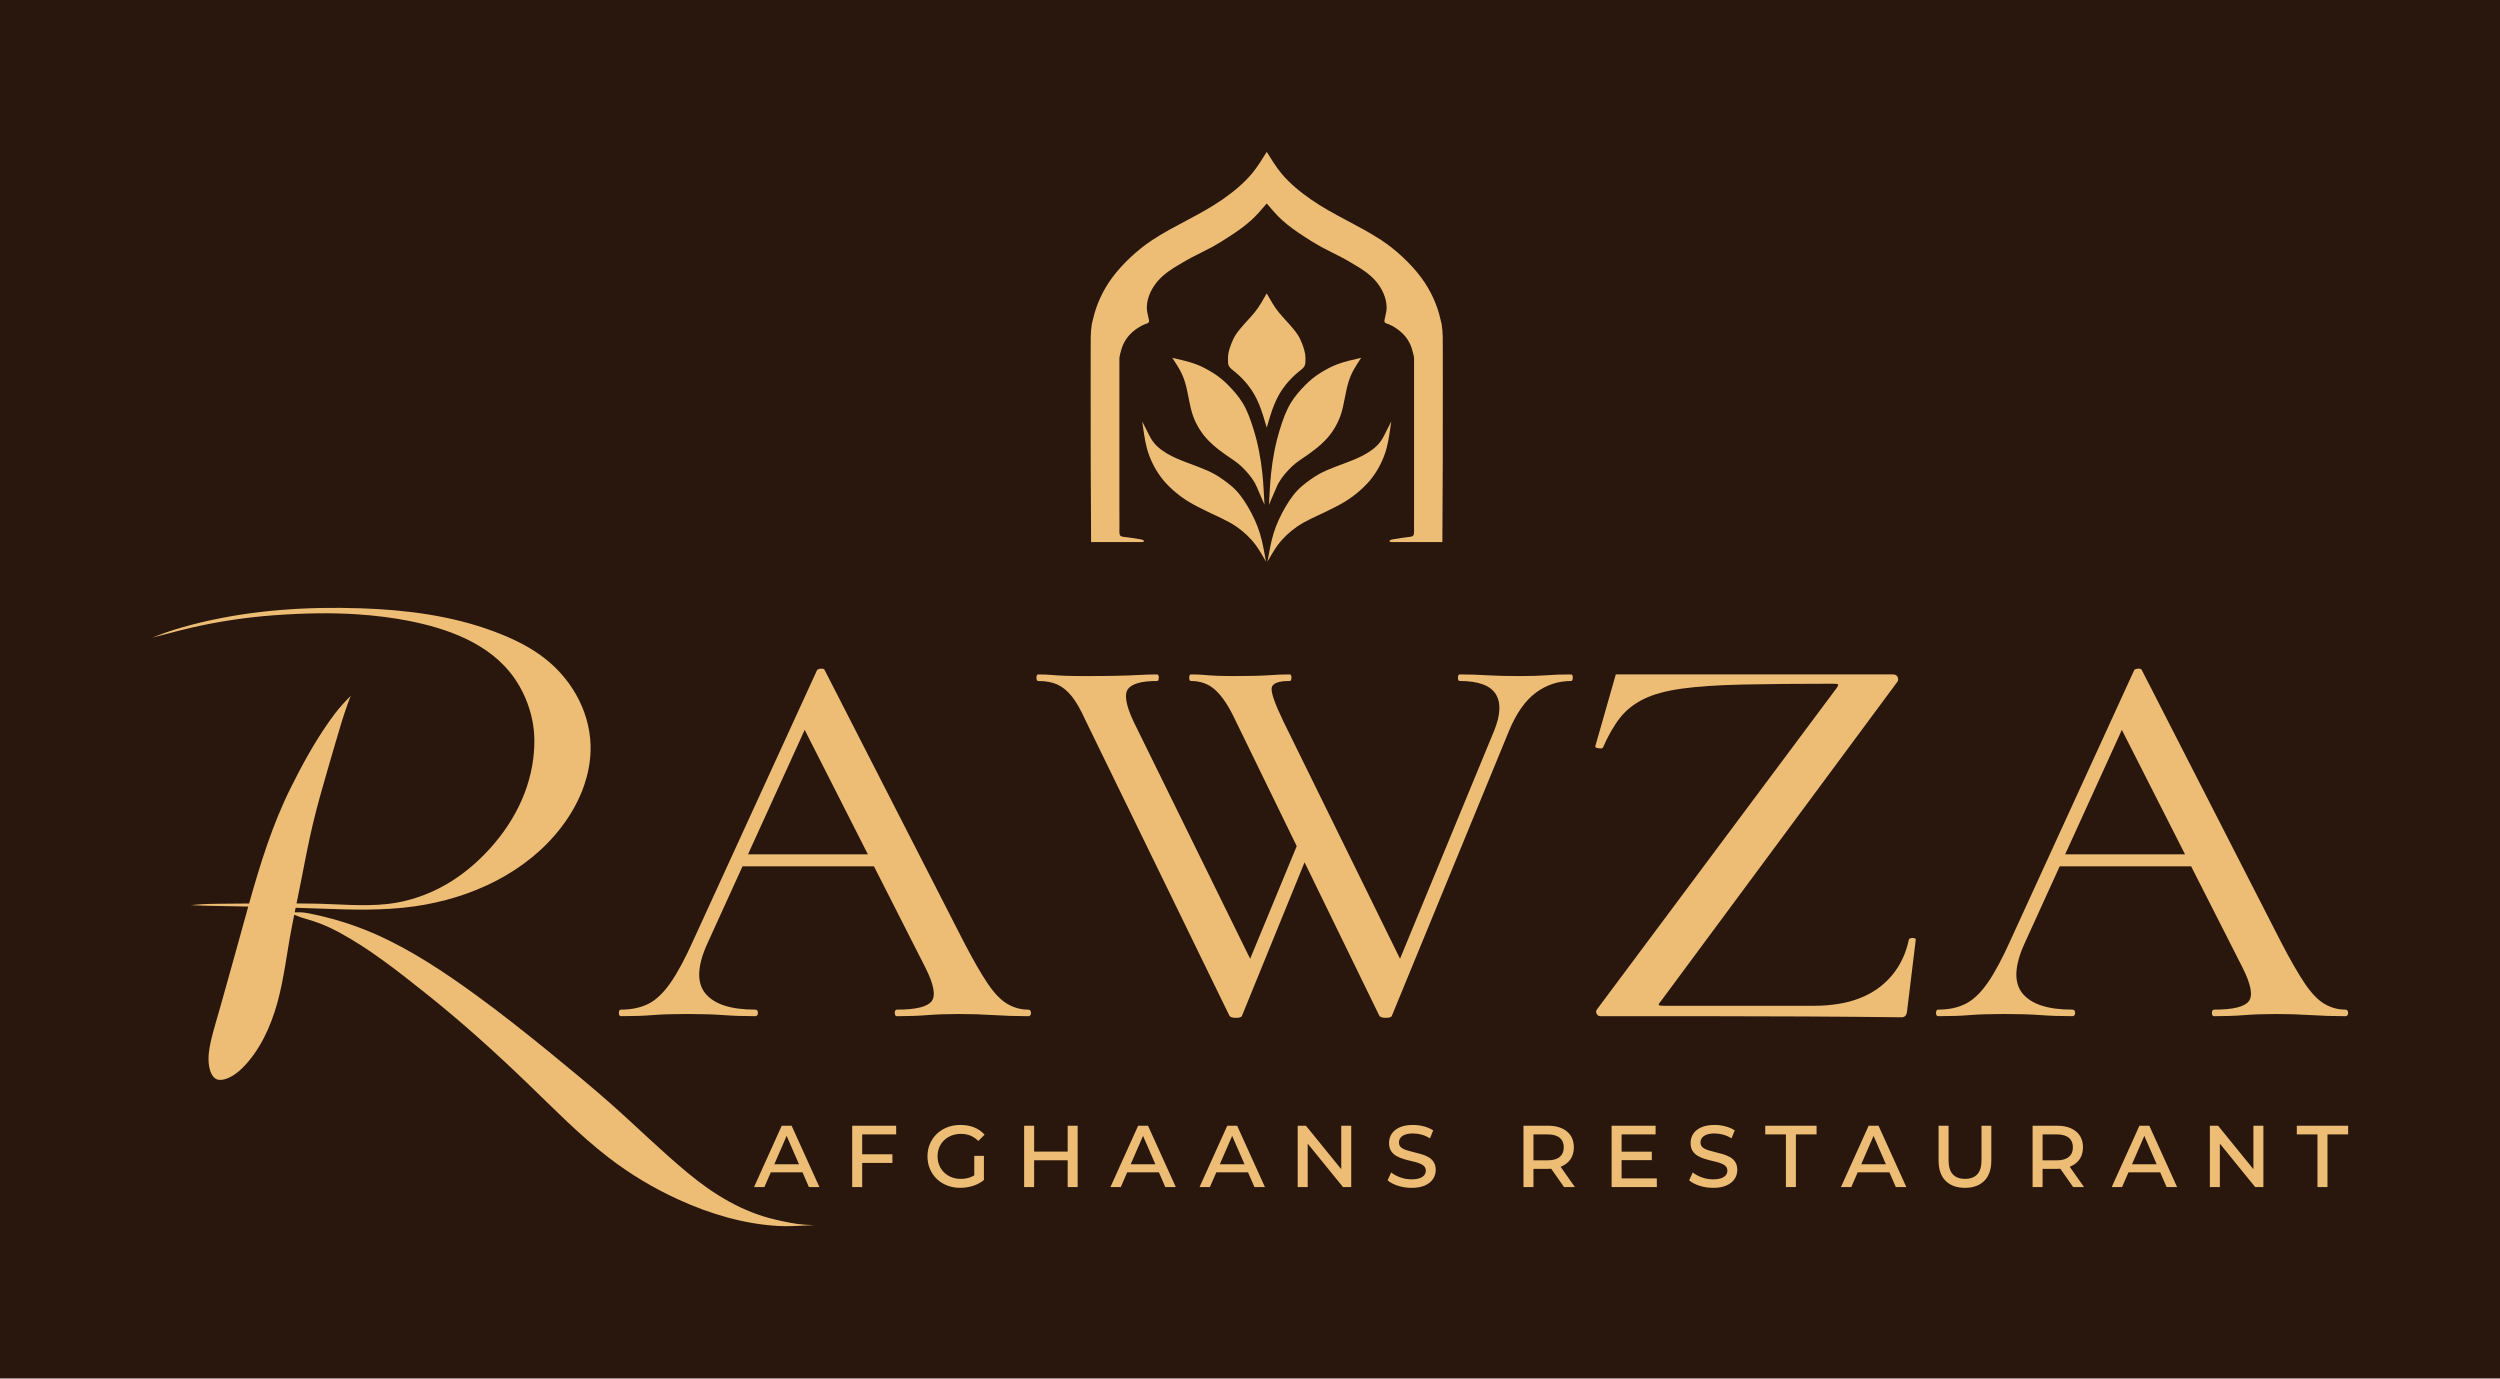
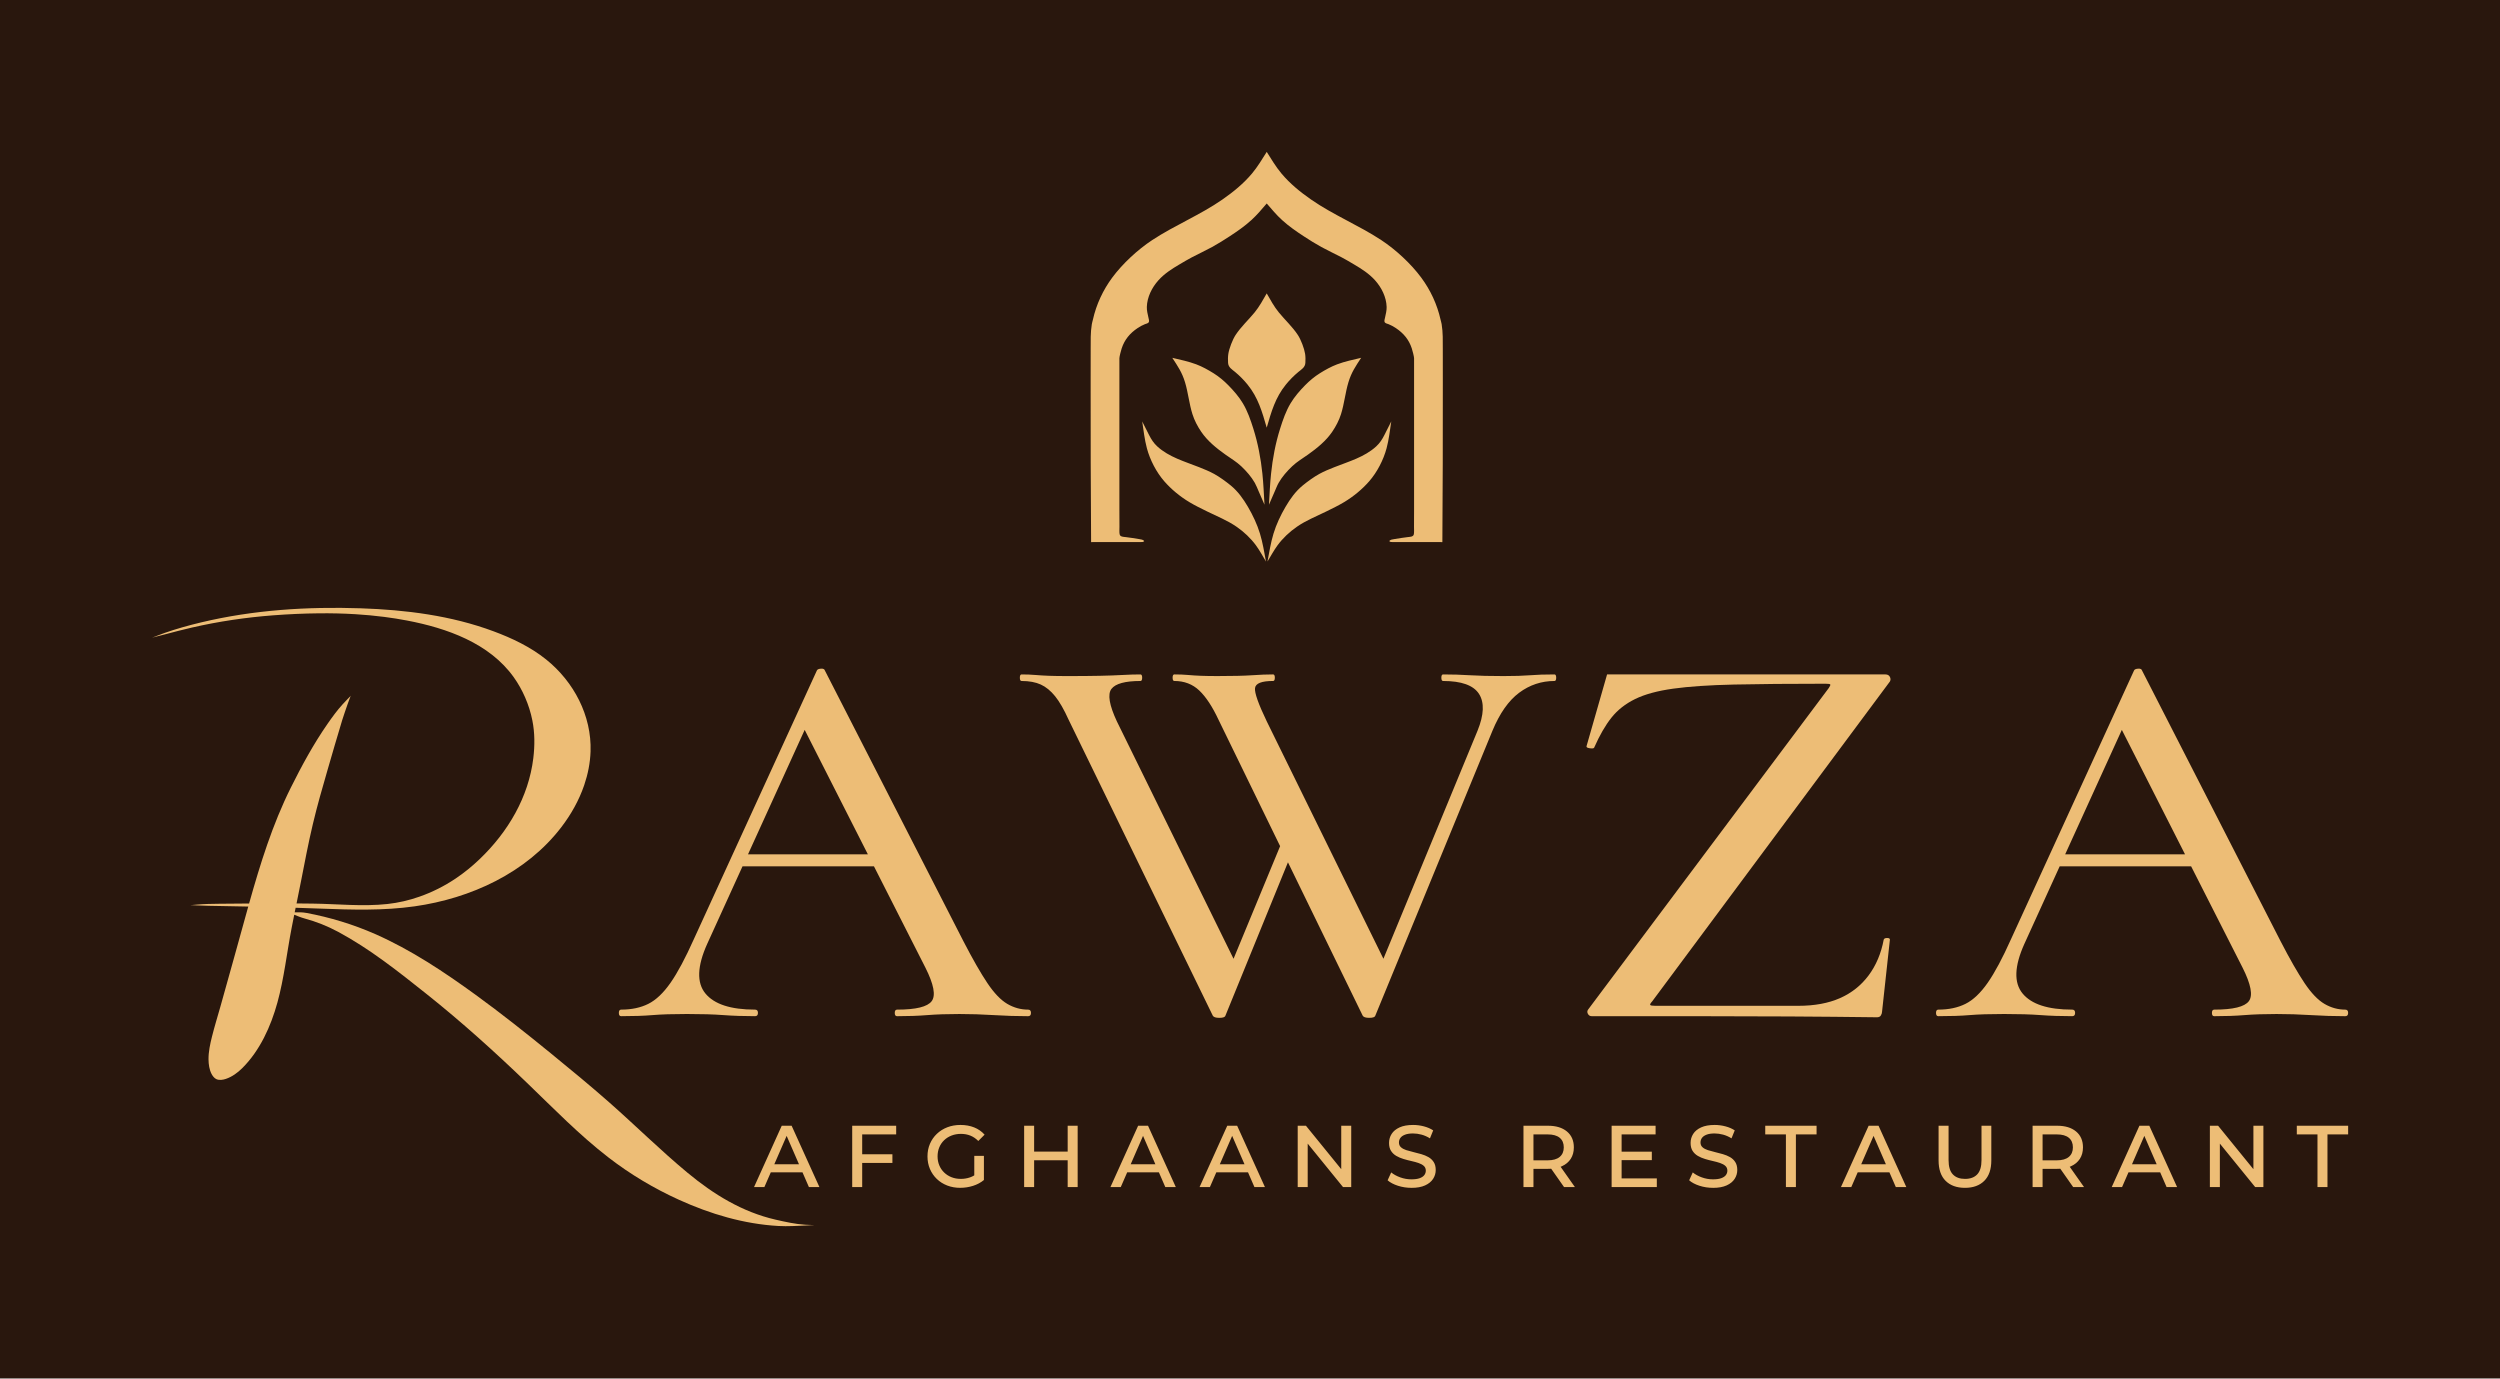
<svg xmlns="http://www.w3.org/2000/svg" version="1.1" viewBox="0 0 1975 1089" width="987.5px" height="544.5px">
  <g id="ACHTERGROND">
    <rect id="VLAK" x="0" y="0" width="1975" height="1089" fill="#29170D" />
  </g>
  <g id="TOREN_BLOEM">
    <path id="TOREN_EN_BLOEM" fill="#EDBD76" fill-rule="nonzero" d="M1000.71,160.76c-3.89,4.53 -7.68,9.06 -12.1,13.09c-5.33,4.85 -11.27,8.98 -17.29,12.9c-4.48,2.92 -9.03,5.8 -13.72,8.36c-5.24,2.86 -10.67,5.38 -15.96,8.14c-3.38,1.76 -6.65,3.75 -9.93,5.67c-5.95,3.49 -11.88,7.3 -16.53,12.48c-5.15,5.73 -8.95,13.27 -9.18,21.07c-0.09,2.94 0.66,5.59 1.26,8.43c0.2,0.96 0.82,2.71 0.3,3.61c-0.56,0.98 -2.11,1.21 -3.07,1.59c-2.06,0.81 -4.01,1.9 -5.84,3.13c-6.05,4.07 -10.21,9.02 -12.51,15.97c-0.59,1.78 -1.82,6.57 -1.82,7.79c0,23.92 0.01,47.84 0,71.76c0,15.81 -0.02,31.63 0,47.44c0.01,4.67 0.01,9.33 0.05,14c0.01,1.53 -0.25,5 0.26,6.31c0.64,1.65 3.21,1.63 4.64,1.8c3.62,0.45 7.24,0.99 10.84,1.61c1.09,0.19 3.19,0.38 3.75,1.55l-0.01,0.08c-0.58,0.79 -1.92,0.68 -2.78,0.69c-2.48,0.04 -4.96,0 -7.44,-0.01c-10.55,-0.04 -21.11,-0.03 -31.66,0.04c-0.35,-41.8 -0.36,-83.61 -0.36,-125.42c0,-8.96 0,-17.92 0.02,-26.88c0.01,-6.62 -0.18,-13.33 0.91,-19.88c0.2,-1.22 0.6,-2.37 0.86,-3.57c2.68,-12.01 7.96,-23.33 15.29,-33.24c8.09,-10.93 20.12,-22.08 31.48,-29.55c17.89,-11.78 37.88,-19.84 55.49,-32.07c8.55,-5.94 16.79,-12.63 23.48,-20.65c4.42,-5.3 7.91,-11.18 11.58,-17.01c3.67,5.82 7.16,11.71 11.58,17.01c6.69,8.02 14.93,14.72 23.48,20.65c17.6,12.22 37.6,20.29 55.49,32.07c11.36,7.48 23.39,18.62 31.48,29.55c7.34,9.91 12.61,21.23 15.29,33.24c0.27,1.2 0.66,2.35 0.86,3.57c1.09,6.55 0.9,13.26 0.91,19.88c0.02,8.96 0.02,17.92 0.02,26.88c-0.01,41.81 -0.01,83.61 -0.36,125.42c-10.55,-0.06 -21.11,-0.08 -31.66,-0.04c-2.48,0.01 -4.96,0.05 -7.44,0.01c-0.86,-0.01 -2.2,0.1 -2.78,-0.69l-0.01,-0.08c0.56,-1.17 2.66,-1.36 3.75,-1.55c3.6,-0.62 7.22,-1.16 10.84,-1.61c1.43,-0.18 4,-0.15 4.64,-1.8c0.51,-1.31 0.24,-4.78 0.26,-6.31c0.04,-4.67 0.05,-9.33 0.05,-14c0.02,-15.81 0.01,-31.63 0,-47.44c-0.01,-23.92 0,-47.84 0,-71.76c0,-1.21 -1.23,-6.01 -1.82,-7.79c-2.3,-6.95 -6.46,-11.9 -12.51,-15.97c-1.83,-1.23 -3.78,-2.32 -5.84,-3.13c-0.96,-0.38 -2.52,-0.6 -3.07,-1.59c-0.51,-0.91 0.1,-2.66 0.3,-3.61c0.59,-2.84 1.34,-5.49 1.26,-8.43c-0.23,-7.8 -4.03,-15.34 -9.18,-21.07c-4.65,-5.18 -10.58,-8.99 -16.53,-12.48c-3.28,-1.93 -6.55,-3.91 -9.93,-5.67c-5.29,-2.76 -10.72,-5.29 -15.96,-8.14c-4.69,-2.55 -9.24,-5.44 -13.72,-8.36c-6.02,-3.93 -11.97,-8.05 -17.29,-12.9c-4.42,-4.02 -8.21,-8.56 -12.1,-13.09zM1000.71,337.85c-3.64,-12.53 -6.76,-23.72 -15.16,-34.06c-2.94,-3.62 -6.24,-6.96 -9.83,-9.94c-2.5,-2.07 -5.3,-3.59 -5.54,-7.15c-0.16,-2.32 -0.15,-4.89 0.21,-7.19c0.66,-4.25 3.33,-11.2 5.68,-14.8c4.31,-6.58 10.13,-11.86 15.08,-17.91c3.81,-4.67 6.56,-9.79 9.56,-15.01c3,5.22 5.75,10.35 9.56,15.01c4.95,6.06 10.77,11.33 15.08,17.91c2.36,3.6 5.02,10.55 5.68,14.8c0.36,2.3 0.36,4.87 0.21,7.19c-0.24,3.56 -3.04,5.08 -5.54,7.15c-3.59,2.98 -6.89,6.31 -9.83,9.94c-8.4,10.34 -11.52,21.52 -15.16,34.06zM926.11,282.68c6.35,1.52 12.81,2.83 18.93,5.14c4.78,1.8 9.38,4.37 13.71,7.07c4.21,2.63 8.17,5.93 11.64,9.48c4.25,4.35 8.28,8.93 11.42,14.16c3.8,6.32 6.15,13.22 8.35,20.19c3.62,11.49 5.88,23.46 7.13,35.46c0.85,8.15 1.18,16.37 1.66,24.54c-1.6,-3.72 -3.05,-7.05 -4.61,-10.59c-0.99,-2.25 -1.83,-4.54 -3.05,-6.68c-2.77,-4.85 -6.66,-9.27 -10.7,-13.1c-3.75,-3.56 -8.33,-6.25 -12.54,-9.24c-7.04,-5 -14.17,-10.76 -19.06,-17.97c-2.94,-4.34 -5.39,-8.97 -6.97,-13.98c-2.6,-8.26 -3.36,-16.96 -5.87,-25.23c-2.36,-7.77 -5.56,-12.37 -10.03,-19.24zM902.32,332.9c1.8,3.56 3.6,7.12 5.4,10.68c1.74,3.44 3.66,6.47 6.53,9.09c9.27,8.47 21.65,11.89 33.04,16.4c4.05,1.6 8.14,3.27 11.96,5.37c4.26,2.35 9.21,5.95 12.99,9.04c5.75,4.71 9.9,10.55 13.61,16.89c3.9,6.66 7.26,13.76 9.52,21.16c2.2,7.21 3.37,14.69 4.77,22.09c-2.51,-4.12 -4.97,-8.73 -7.89,-12.72c-4.16,-5.7 -9.59,-10.79 -15.4,-14.79c-7.2,-4.97 -15.22,-8.14 -23.02,-11.98c-4.81,-2.37 -9.72,-4.72 -14.31,-7.49c-7.31,-4.42 -14.18,-10.02 -19.79,-16.48c-6.25,-7.19 -11.23,-16.84 -13.69,-26.03c-1.85,-6.94 -2.63,-14.16 -3.71,-21.23zM1056.38,287.81c6.12,-2.31 12.58,-3.62 18.93,-5.14c-4.47,6.87 -7.67,11.47 -10.03,19.24c-2.51,8.28 -3.27,16.97 -5.87,25.23c-1.58,5.01 -4.03,9.64 -6.97,13.98c-4.89,7.21 -12.02,12.97 -19.06,17.97c-4.21,2.99 -8.79,5.68 -12.54,9.24c-4.04,3.83 -7.92,8.25 -10.7,13.1c-1.22,2.14 -2.06,4.44 -3.05,6.68c-1.55,3.54 -3.01,6.87 -4.61,10.59c0.48,-8.17 0.81,-16.39 1.66,-24.54c1.25,-11.99 3.51,-23.97 7.13,-35.46c2.2,-6.97 4.54,-13.87 8.35,-20.19c3.15,-5.23 7.17,-9.82 11.42,-14.16c3.47,-3.54 7.42,-6.85 11.64,-9.48c4.32,-2.7 8.93,-5.27 13.71,-7.07zM1093.71,343.58c1.8,-3.56 3.6,-7.12 5.4,-10.68c-1.09,7.07 -1.86,14.29 -3.71,21.23c-2.46,9.19 -7.44,18.84 -13.69,26.03c-5.61,6.45 -12.47,12.06 -19.79,16.48c-4.6,2.78 -9.5,5.12 -14.31,7.49c-7.8,3.84 -15.82,7.01 -23.02,11.98c-5.81,4 -11.24,9.09 -15.4,14.79c-2.91,3.99 -5.38,8.6 -7.89,12.72c1.4,-7.39 2.58,-14.87 4.77,-22.09c2.25,-7.4 5.62,-14.5 9.52,-21.16c3.71,-6.34 7.86,-12.18 13.61,-16.89c3.78,-3.1 8.73,-6.7 12.99,-9.04c3.82,-2.11 7.91,-3.77 11.96,-5.37c11.39,-4.51 23.76,-7.93 33.04,-16.4c2.87,-2.62 4.79,-5.66 6.53,-9.09z" />
  </g>
  <g id="WOORDMERK">
    <path id="LETTER_R" fill="#EDBD76" fill-rule="nonzero" d="M120.98,503.56l-0.98,0.3c0,0 6.65,-2.66 10.02,-3.84c9.48,-3.31 19.21,-6.03 28.98,-8.36c41.21,-9.83 83.87,-12.53 126.12,-11.1c35.5,1.2 71.3,5.71 104.75,18.15c14.74,5.48 29.28,12.39 41.6,22.29c21.84,17.54 36.03,44.39 35.07,72.71c-0.31,9.04 -2.1,17.99 -5.01,26.54c-4.1,12.01 -10.4,23.2 -18.1,33.25c-27.7,36.16 -71.62,56.24 -115.91,62.51c-24.76,3.5 -49.49,2.74 -74.38,1.79c-6.53,-0.25 -13.06,-0.47 -19.59,-0.67c-0.25,1.21 -0.49,2.43 -0.74,3.64c3.17,-0.14 6.14,-0.13 9.26,0.45c18.54,3.44 36.98,9.05 54.23,16.64c28.34,12.47 54.44,29.89 79.42,48.03c20.32,14.75 39.98,30.37 59.43,46.24c15.56,12.69 31.06,25.47 46.13,38.74c20.77,18.29 40.48,37.85 61.78,55.53c20.58,17.08 43.25,31.06 69.55,37.1c7.65,1.76 15.69,3.56 23.53,4.03c1.87,0.11 3.73,0.19 5.6,0.24c0.16,0 2.04,0.02 2.04,0.02c0,0 -1.42,0.08 -1.53,0.08c-1.7,0.11 -3.4,0.2 -5.1,0.26c-7.42,0.28 -14.73,0.82 -22.16,0.4c-27.31,-1.54 -53.82,-9.44 -78.62,-20.71c-19.78,-8.99 -38.44,-20.11 -55.64,-33.39c-23.05,-17.79 -43.36,-38.71 -64.3,-58.87c-25.45,-24.5 -51.65,-48.17 -79.3,-70.18c-22.24,-17.7 -44.94,-35.79 -70.07,-49.27c-8.49,-4.55 -17.2,-8.01 -26.49,-10.53c-2.81,-0.76 -5.43,-1.88 -8.13,-2.92c-0.7,3.49 -1.39,6.99 -2.07,10.49c-3.78,19.61 -5.93,39.65 -11.23,58.93c-5.14,18.7 -13.84,37.98 -27.81,51.8c-3.64,3.6 -7.91,6.74 -12.79,8.41c-2.36,0.81 -5.37,1.32 -7.72,0.18c-1.61,-0.79 -2.89,-2.51 -3.7,-4.07c-1.76,-3.4 -2.35,-7.59 -2.39,-11.38c-0.07,-6.15 1.27,-12.26 2.76,-18.19c1.99,-7.97 4.42,-15.82 6.66,-23.73c7.28,-25.62 14.27,-51.33 21.43,-76.98c0.18,-0.65 0.36,-1.3 0.54,-1.94c-7.31,-0.15 -14.62,-0.29 -21.92,-0.42c-6.12,-0.11 -12.22,-0.17 -18.34,-0.47c-1.36,-0.07 -2.71,-0.13 -4.07,-0.19c-0.1,0 -1.53,-0.03 -1.53,-0.03c0,0 1.42,-0.1 1.52,-0.11c1.35,-0.12 2.71,-0.24 4.06,-0.35c5.77,-0.49 11.54,-0.59 17.33,-0.64c7.87,-0.08 15.74,-0.15 23.62,-0.2c8.81,-31.33 18.39,-62.31 32.96,-91.55c8.62,-17.29 18.01,-34.58 29.05,-50.45c3.65,-5.25 7.55,-10.62 11.86,-15.35c1.42,-1.56 2.87,-3.09 4.34,-4.6c0.6,-0.62 1.31,-1.2 1.85,-1.87c0.11,-0.13 0.28,-0.43 0.28,-0.43c0,0 -1.95,4.98 -2.72,7.32c-1.35,4.06 -2.84,8.05 -4.09,12.14c-4,13.14 -7.79,26.34 -11.63,39.52c-4.11,14.14 -8.16,28.3 -11.56,42.63c-3.57,15.03 -6.42,30.22 -9.4,45.38c-1.13,5.74 -2.3,11.47 -3.46,17.21c4.29,0.03 8.59,0.07 12.88,0.13c19.56,0.26 39.45,2.44 58.95,0.31c8.65,-0.94 17.17,-2.94 25.38,-5.83c10,-3.51 19.54,-8.32 28.34,-14.2c6.89,-4.61 13.33,-9.88 19.31,-15.62c22.19,-21.29 38.45,-48.75 42.19,-79.58c1.2,-9.93 1.21,-19.96 -0.76,-29.8c-1.24,-6.22 -3.17,-12.3 -5.69,-18.11c-2.44,-5.63 -5.45,-11.02 -9.02,-16.02c-19.3,-27.01 -52.98,-38.8 -84.33,-44.79c-5.96,-1.14 -11.95,-2.09 -17.97,-2.86c-7.54,-0.97 -15.12,-1.66 -22.7,-2.13c-9.63,-0.59 -19.28,-0.8 -28.92,-0.7c-12.02,0.12 -24.05,0.67 -36.03,1.58c-21.65,1.64 -43.1,4.81 -64.26,9.67c-7.12,1.63 -14.17,3.48 -21.22,5.35c-2.3,0.61 -4.62,1.16 -6.92,1.77c-0.82,0.22 -1.64,0.44 -2.47,0.66z" />
    <path id="LETTER_A" fill="#EDBD76" fill-rule="nonzero" d="M812.19,797.61c1.52,0 2.28,0.86 2.28,2.59c0,1.73 -0.76,2.59 -2.28,2.59c-8.82,0 -17.86,-0.29 -27.13,-0.86c-9.27,-0.58 -18.32,-0.86 -27.13,-0.86c-9.73,0 -18.16,0.29 -25.31,0.86c-7.14,0.58 -15.12,0.86 -23.94,0.86c-1.22,0 -1.82,-0.86 -1.82,-2.59c0,-1.73 0.61,-2.59 1.82,-2.59c14.9,0 24.02,-2.23 27.36,-6.7c3.34,-4.46 1.67,-13.32 -5.02,-26.57l-40.58,-79.92h-103.86l-27.93,61.34c-7.9,17.57 -8.36,30.6 -1.37,39.1c6.99,8.5 20.06,12.74 39.22,12.74c1.52,0 2.28,0.86 2.28,2.59c0,1.73 -0.76,2.59 -2.28,2.59c-9.12,0 -17.48,-0.29 -25.08,-0.86c-7.6,-0.58 -17.18,-0.86 -28.73,-0.86c-11.25,0 -20.29,0.29 -27.13,0.86c-6.84,0.58 -15.12,0.86 -24.85,0.86c-1.22,0 -1.82,-0.86 -1.82,-2.59c0,-1.73 0.61,-2.59 1.82,-2.59c8.21,0 15.35,-1.51 21.43,-4.54c6.08,-3.02 11.93,-8.57 17.56,-16.63c5.62,-8.06 11.78,-19.58 18.47,-34.56l97.13,-212.11c0.3,-0.86 1.37,-1.37 3.19,-1.51c1.82,-0.14 2.89,0.36 3.19,1.51l109.44,213.84c7.3,14.11 13.6,25.13 18.92,33.05c5.32,7.92 10.56,13.39 15.73,16.42c5.17,3.02 10.64,4.54 16.42,4.54zM685.62,674.93l-49.92,-98.33l-44.78,98.33z" />
-     <path id="LETTER_W" fill="#EDBD76" fill-rule="nonzero" d="M1030.6,681.23l-49.4,121.14c-0.3,1.15 -1.89,1.73 -4.76,1.73c-2.87,0 -4.61,-0.58 -5.22,-1.73l-113.86,-233.71c-3.63,-8.06 -7.18,-14.26 -10.66,-18.58c-3.48,-4.32 -7.26,-7.42 -11.34,-9.29c-4.08,-1.87 -9.15,-2.81 -15.2,-2.81c-0.91,0 -1.36,-0.86 -1.36,-2.59c0,-1.73 0.45,-2.59 1.36,-2.59c3.93,0 7.56,0.14 10.89,0.43c3.33,0.29 6.96,0.5 10.89,0.65c3.93,0.14 8.77,0.22 14.52,0.22c9.98,0 18.45,-0.07 25.4,-0.22c6.96,-0.14 13,-0.36 18.15,-0.65c5.14,-0.29 9.83,-0.43 14.06,-0.43c0.91,0 1.36,0.86 1.36,2.59c0,1.73 -0.45,2.59 -1.36,2.59c-12.1,0 -19.73,2.09 -22.91,6.26c-3.18,4.18 -1.74,12.74 4.31,25.7l92.15,187.5l36.79,-88.97l-48.64,-99.83c-4.84,-10.37 -9.9,-18.07 -15.2,-23.11c-5.29,-5.04 -11.87,-7.56 -19.73,-7.56c-0.91,0 -1.36,-0.86 -1.36,-2.59c0,-1.73 0.45,-2.59 1.36,-2.59c3.93,0 7.49,0.14 10.66,0.43c3.18,0.29 6.58,0.5 10.21,0.65c3.63,0.14 8.01,0.22 13.16,0.22c12.1,0 21.25,-0.22 27.45,-0.65c6.2,-0.43 11.72,-0.65 16.56,-0.65c0.91,0 1.36,0.86 1.36,2.59c0,1.73 -0.45,2.59 -1.36,2.59c-9.07,0 -13.84,1.87 -14.29,5.62c-0.45,3.74 2.65,12.53 9.3,26.35l92.13,187.48l74.35,-180.13c5.14,-12.67 5.52,-22.39 1.13,-29.16c-4.39,-6.77 -13.84,-10.15 -28.35,-10.15c-0.91,0 -1.36,-0.86 -1.36,-2.59c0,-1.73 0.45,-2.59 1.36,-2.59c7.26,0 14.37,0.22 21.32,0.65c6.96,0.43 15.73,0.65 26.31,0.65c8.77,0 15.8,-0.22 21.09,-0.65c5.29,-0.43 11.72,-0.65 19.28,-0.65c0.91,0 1.36,0.86 1.36,2.59c0,1.73 -0.45,2.59 -1.36,2.59c-10.28,0 -19.58,3.1 -27.9,9.29c-8.32,6.19 -15.35,16.2 -21.09,30.02l-92.54,225.07c-0.3,1.15 -1.89,1.73 -4.76,1.73c-2.87,0 -4.61,-0.58 -5.22,-1.73z" />
-     <path id="LETTER_Z" fill="#EDBD76" fill-rule="nonzero" d="M1261.79,797.18l189.12,-253.58c0.99,-1.44 1.41,-2.38 1.24,-2.81c-0.17,-0.43 -1.41,-0.65 -3.72,-0.65c-28.46,0 -52.45,0.22 -71.97,0.65c-19.52,0.43 -35.49,1.51 -47.9,3.24c-12.41,1.73 -22.42,4.46 -30.03,8.21c-7.61,3.74 -13.82,8.64 -18.61,14.69c-4.8,6.05 -9.35,13.97 -13.65,23.76c-0.33,0.58 -1.49,0.72 -3.47,0.43c-1.99,-0.29 -2.81,-0.86 -2.48,-1.73l16.16,-56.59c19.85,0 82.13,0 110.92,0c28.79,0 64.86,0 108.21,0c1.65,0 2.81,0.65 3.47,1.94c0.66,1.3 0.66,2.52 0,3.67l-187.13,252.72c-1.32,1.44 -1.82,2.38 -1.49,2.81c0.33,0.43 1.65,0.65 3.97,0.65c25.81,0 48.89,0 69.24,0c20.35,0 36.65,0 48.89,0c14.23,0 26.47,-2.02 36.73,-6.05c10.26,-4.03 18.7,-10.01 25.31,-17.93c6.62,-7.92 11.09,-17.35 13.4,-28.3c0.33,-0.86 1.32,-1.3 2.98,-1.3c1.65,0 2.48,0.43 2.48,1.3l-6.95,57.02c0,0.86 -0.33,1.8 -0.99,2.81c-0.66,1.01 -1.82,1.51 -3.47,1.51c-24.49,-0.29 -50.38,-0.5 -77.68,-0.65c-27.3,-0.14 -54.6,-0.22 -81.9,-0.22c-27.3,0 -53.36,0 -78.18,0c-1.32,0 -2.32,-0.65 -2.98,-1.94c-0.66,-1.3 -0.5,-2.52 0.5,-3.67z" />
+     <path id="LETTER_W" fill="#EDBD76" fill-rule="nonzero" d="M1017.48,681.23l-49.4,121.14c-0.3,1.15 -1.89,1.73 -4.76,1.73c-2.87,0 -4.61,-0.58 -5.22,-1.73l-113.86,-233.71c-3.63,-8.06 -7.18,-14.26 -10.66,-18.58c-3.48,-4.32 -7.26,-7.42 -11.34,-9.29c-4.08,-1.87 -9.15,-2.81 -15.2,-2.81c-0.91,0 -1.36,-0.86 -1.36,-2.59c0,-1.73 0.45,-2.59 1.36,-2.59c3.93,0 7.56,0.14 10.89,0.43c3.33,0.29 6.96,0.5 10.89,0.65c3.93,0.14 8.77,0.22 14.52,0.22c9.98,0 18.45,-0.07 25.4,-0.22c6.96,-0.14 13,-0.36 18.15,-0.65c5.14,-0.29 9.83,-0.43 14.06,-0.43c0.91,0 1.36,0.86 1.36,2.59c0,1.73 -0.45,2.59 -1.36,2.59c-12.1,0 -19.73,2.09 -22.91,6.26c-3.18,4.18 -1.74,12.74 4.31,25.7l92.15,187.5l36.79,-88.97l-48.64,-99.83c-4.84,-10.37 -9.9,-18.07 -15.2,-23.11c-5.29,-5.04 -11.87,-7.56 -19.73,-7.56c-0.91,0 -1.36,-0.86 -1.36,-2.59c0,-1.73 0.45,-2.59 1.36,-2.59c3.93,0 7.49,0.14 10.66,0.43c3.18,0.29 6.58,0.5 10.21,0.65c3.63,0.14 8.01,0.22 13.16,0.22c12.1,0 21.25,-0.22 27.45,-0.65c6.2,-0.43 11.72,-0.65 16.56,-0.65c0.91,0 1.36,0.86 1.36,2.59c0,1.73 -0.45,2.59 -1.36,2.59c-9.07,0 -13.84,1.87 -14.29,5.62c-0.45,3.74 2.65,12.53 9.3,26.35l92.13,187.48l74.35,-180.13c5.14,-12.67 5.52,-22.39 1.13,-29.16c-4.39,-6.77 -13.84,-10.15 -28.35,-10.15c-0.91,0 -1.36,-0.86 -1.36,-2.59c0,-1.73 0.45,-2.59 1.36,-2.59c7.26,0 14.37,0.22 21.32,0.65c6.96,0.43 15.73,0.65 26.31,0.65c8.77,0 15.8,-0.22 21.09,-0.65c5.29,-0.43 11.72,-0.65 19.28,-0.65c0.91,0 1.36,0.86 1.36,2.59c0,1.73 -0.45,2.59 -1.36,2.59c-10.28,0 -19.58,3.1 -27.9,9.29c-8.32,6.19 -15.35,16.2 -21.09,30.02l-92.54,225.07c-0.3,1.15 -1.89,1.73 -4.76,1.73c-2.87,0 -4.61,-0.58 -5.22,-1.73z" />
+     <path id="LETTER_Z" fill="#EDBD76" fill-rule="nonzero" d="M1254.88,797.18l189.81,-253.58c1,-1.44 1.41,-2.38 1.25,-2.81c-0.17,-0.43 -1.41,-0.65 -3.74,-0.65c-28.56,0 -52.64,0.22 -72.24,0.65c-19.6,0.43 -35.62,1.51 -48.08,3.24c-12.45,1.73 -22.5,4.46 -30.14,8.21c-7.64,3.74 -13.87,8.64 -18.68,14.69c-4.82,6.05 -9.38,13.97 -13.7,23.76c-0.33,0.58 -1.49,0.72 -3.49,0.43c-1.99,-0.29 -2.82,-0.86 -2.49,-1.73l16.21,-56.59c19.93,0 82.43,0 111.32,0c28.9,0 65.1,0 108.61,0c1.66,0 2.82,0.65 3.49,1.94c0.66,1.3 0.66,2.52 0,3.67l-187.82,252.72c-1.33,1.44 -1.83,2.38 -1.49,2.81c0.33,0.43 1.66,0.65 3.99,0.65c25.91,0 51.18,0 69.36,0c18.18,0 32.74,0 43.68,0c12.71,0 23.65,-2.02 32.82,-6.05c9.16,-4.03 16.7,-10.01 22.62,-17.93c5.91,-7.92 9.9,-17.35 11.97,-28.3c0.3,-0.86 1.18,-1.3 2.66,-1.3c1.48,0 2.22,0.43 2.22,1.3l-6.21,57.02c0,0.86 -0.3,1.8 -0.89,2.81c-0.59,1.01 -1.63,1.51 -3.1,1.51c-21.88,-0.29 -45.01,-0.5 -69.4,-0.65c-24.39,-0.14 -50.18,-0.22 -77.58,-0.22c-27.4,0 -53.56,0 -78.47,0c-1.33,0 -2.32,-0.65 -2.99,-1.94c-0.66,-1.3 -0.5,-2.52 0.5,-3.67z" />
    <path id="LETTER_A_2" fill="#EDBD76" fill-rule="nonzero" d="M1852.75,797.61c1.52,0 2.28,0.86 2.28,2.59c0,1.73 -0.76,2.59 -2.28,2.59c-8.82,0 -17.86,-0.29 -27.13,-0.86c-9.27,-0.58 -18.32,-0.86 -27.13,-0.86c-9.73,0 -18.16,0.29 -25.31,0.86c-7.14,0.58 -15.12,0.86 -23.94,0.86c-1.22,0 -1.82,-0.86 -1.82,-2.59c0,-1.73 0.61,-2.59 1.82,-2.59c14.9,0 24.02,-2.23 27.36,-6.7c3.34,-4.46 1.67,-13.32 -5.02,-26.57l-40.58,-79.92h-103.86l-27.93,61.34c-7.9,17.57 -8.36,30.6 -1.37,39.1c6.99,8.5 20.06,12.74 39.22,12.74c1.52,0 2.28,0.86 2.28,2.59c0,1.73 -0.76,2.59 -2.28,2.59c-9.12,0 -17.48,-0.29 -25.08,-0.86c-7.6,-0.58 -17.18,-0.86 -28.73,-0.86c-11.25,0 -20.29,0.29 -27.13,0.86c-6.84,0.58 -15.12,0.86 -24.85,0.86c-1.22,0 -1.82,-0.86 -1.82,-2.59c0,-1.73 0.61,-2.59 1.82,-2.59c8.21,0 15.35,-1.51 21.43,-4.54c6.08,-3.02 11.93,-8.57 17.56,-16.63c5.62,-8.06 11.78,-19.58 18.47,-34.56l97.13,-212.11c0.3,-0.86 1.37,-1.37 3.19,-1.51c1.82,-0.14 2.89,0.36 3.19,1.51l109.44,213.84c7.3,14.11 13.6,25.13 18.92,33.05c5.32,7.92 10.56,13.39 15.73,16.42c5.17,3.02 10.64,4.54 16.42,4.54zM1726.18,674.93l-49.92,-98.33l-44.78,98.33z" />
  </g>
  <g id="ONDERTITEL">
    <path id="AFGHAANS_RESTAURANT" fill="#EDBD76" fill-rule="nonzero" d="M603.87,937.77h-8.17l21.87,-48.44h7.82l21.94,48.44h-8.3l-5.06,-11.63h-25.04zM631.2,919.77l-9.75,-22.43l-9.75,22.43zM681.13,937.77h-7.89v-48.44h34.74v6.85h-26.85v15.71h23.87v6.85h-23.87zM758.66,938.39c-3.74,0 -7.19,-0.61 -10.35,-1.83c-3.16,-1.22 -5.91,-2.95 -8.23,-5.19c-2.33,-2.24 -4.14,-4.87 -5.43,-7.89c-1.29,-3.02 -1.94,-6.33 -1.94,-9.93c0,-3.6 0.65,-6.91 1.94,-9.93c1.29,-3.02 3.11,-5.65 5.47,-7.89c2.35,-2.24 5.11,-3.97 8.27,-5.19c3.16,-1.22 6.63,-1.83 10.41,-1.83c3.97,0 7.57,0.65 10.8,1.94c3.23,1.29 5.97,3.21 8.23,5.74l-4.98,4.98c-1.94,-1.94 -4.04,-3.36 -6.3,-4.26c-2.26,-0.9 -4.73,-1.35 -7.4,-1.35c-2.68,0 -5.14,0.44 -7.4,1.31c-2.26,0.88 -4.22,2.11 -5.88,3.7c-1.66,1.59 -2.94,3.47 -3.84,5.64c-0.9,2.17 -1.35,4.54 -1.35,7.13c0,2.54 0.45,4.89 1.35,7.06c0.9,2.17 2.18,4.06 3.84,5.67c1.66,1.61 3.61,2.86 5.85,3.74c2.24,0.88 4.69,1.31 7.37,1.31c2.49,0 4.89,-0.39 7.2,-1.18c1.17,-0.4 2.3,-0.93 3.39,-1.6v-15.43h7.61v19.1c-2.45,2.03 -5.31,3.56 -8.58,4.6c-3.28,1.04 -6.62,1.56 -10.03,1.56zM851.35,937.77h-7.89v-21.18h-26.5v21.18h-7.89v-48.44h7.89v20.41h26.5v-20.41h7.89zM885.42,937.77h-8.17l21.87,-48.44h7.82l21.94,48.44h-8.3l-5.06,-11.63h-25.04zM912.75,919.77l-9.75,-22.43l-9.75,22.43zM955.83,937.77h-8.17l21.87,-48.44h7.82l21.94,48.44h-8.3l-5.06,-11.63h-25.04zM983.16,919.77l-9.75,-22.43l-9.75,22.43zM1033.08,937.77h-7.89v-48.44h6.5l27.89,34.32v-34.32h7.89v48.44h-6.5l-27.89,-34.32zM1115.04,938.39c-3.74,0 -7.31,-0.55 -10.73,-1.66c-3.41,-1.11 -6.11,-2.54 -8.1,-4.29l2.84,-6.23c1.89,1.57 4.27,2.87 7.13,3.91c2.86,1.04 5.81,1.56 8.86,1.56c2.68,0 4.84,-0.3 6.5,-0.9c1.66,-0.6 2.88,-1.42 3.67,-2.46c0.78,-1.04 1.18,-2.2 1.18,-3.49c0,-1.57 -0.53,-2.83 -1.59,-3.77c-1.06,-0.95 -2.45,-1.71 -4.15,-2.28c-1.71,-0.58 -3.6,-1.1 -5.67,-1.56c-2.08,-0.46 -4.15,-1 -6.23,-1.63c-2.08,-0.62 -3.97,-1.43 -5.67,-2.42c-1.71,-0.99 -3.09,-2.31 -4.15,-3.94c-1.06,-1.64 -1.59,-3.75 -1.59,-6.33c0,-2.58 0.68,-4.95 2.04,-7.09c1.36,-2.15 3.45,-3.86 6.26,-5.16c2.81,-1.29 6.39,-1.94 10.73,-1.94c2.86,0 5.7,0.37 8.51,1.11c2.81,0.74 5.26,1.8 7.34,3.18l-2.56,6.3c-2.12,-1.34 -4.34,-2.32 -6.64,-2.94c-2.31,-0.62 -4.54,-0.93 -6.71,-0.93c-2.58,0 -4.71,0.32 -6.37,0.97c-1.66,0.65 -2.87,1.5 -3.63,2.56c-0.76,1.06 -1.14,2.26 -1.14,3.6c0,1.57 0.53,2.83 1.59,3.77c1.06,0.95 2.45,1.7 4.15,2.25c1.71,0.55 3.6,1.07 5.67,1.56c2.08,0.48 4.15,1.03 6.23,1.63c2.08,0.6 3.97,1.38 5.67,2.35c1.71,0.97 3.09,2.27 4.15,3.91c1.06,1.64 1.59,3.73 1.59,6.26c0,2.54 -0.69,4.88 -2.08,7.02c-1.38,2.15 -3.49,3.86 -6.33,5.16c-2.84,1.29 -6.42,1.94 -10.76,1.94zM1211.43,937.77h-7.89v-48.44h19.38c6.32,0 11.3,1.51 14.95,4.53c3.64,3.02 5.47,7.21 5.47,12.56c0,3.51 -0.82,6.53 -2.46,9.07c-1.64,2.54 -3.98,4.49 -7.02,5.85c-0.32,0.14 -0.65,0.28 -0.98,0.41l11.29,16.03h-8.58l-10.15,-14.48c-0.81,0.06 -1.65,0.08 -2.52,0.08h-11.49zM1211.43,896.18v20.48h11.21c4.2,0 7.37,-0.9 9.52,-2.7c2.15,-1.8 3.22,-4.31 3.22,-7.54c0,-3.28 -1.07,-5.8 -3.22,-7.58c-2.15,-1.78 -5.32,-2.66 -9.52,-2.66zM1308.89,937.77h-35.71v-48.44h34.74v6.85h-26.85v13.63h23.87v6.71h-23.87v14.39h27.82zM1353.27,938.39c-3.74,0 -7.31,-0.55 -10.73,-1.66c-3.41,-1.11 -6.11,-2.54 -8.1,-4.29l2.84,-6.23c1.89,1.57 4.27,2.87 7.13,3.91c2.86,1.04 5.81,1.56 8.86,1.56c2.68,0 4.84,-0.3 6.5,-0.9c1.66,-0.6 2.88,-1.42 3.67,-2.46c0.78,-1.04 1.18,-2.2 1.18,-3.49c0,-1.57 -0.53,-2.83 -1.59,-3.77c-1.06,-0.95 -2.45,-1.71 -4.15,-2.28c-1.71,-0.58 -3.6,-1.1 -5.67,-1.56c-2.08,-0.46 -4.15,-1 -6.23,-1.63c-2.08,-0.62 -3.97,-1.43 -5.67,-2.42c-1.71,-0.99 -3.09,-2.31 -4.15,-3.94c-1.06,-1.64 -1.59,-3.75 -1.59,-6.33c0,-2.58 0.68,-4.95 2.04,-7.09c1.36,-2.15 3.45,-3.86 6.26,-5.16c2.81,-1.29 6.39,-1.94 10.73,-1.94c2.86,0 5.7,0.37 8.51,1.11c2.81,0.74 5.26,1.8 7.34,3.18l-2.56,6.3c-2.12,-1.34 -4.34,-2.32 -6.64,-2.94c-2.31,-0.62 -4.54,-0.93 -6.71,-0.93c-2.58,0 -4.71,0.32 -6.37,0.97c-1.66,0.65 -2.87,1.5 -3.63,2.56c-0.76,1.06 -1.14,2.26 -1.14,3.6c0,1.57 0.53,2.83 1.59,3.77c1.06,0.95 2.45,1.7 4.15,2.25c1.71,0.55 3.6,1.07 5.67,1.56c2.08,0.48 4.15,1.03 6.23,1.63c2.08,0.6 3.97,1.38 5.67,2.35c1.71,0.97 3.09,2.27 4.15,3.91c1.06,1.64 1.59,3.73 1.59,6.26c0,2.54 -0.69,4.88 -2.08,7.02c-1.38,2.15 -3.49,3.86 -6.33,5.16c-2.84,1.29 -6.42,1.94 -10.76,1.94zM1418.76,937.77h-7.89v-41.59h-16.33v-6.85h40.55v6.85h-16.33zM1462.53,937.77h-8.17l21.87,-48.44h7.82l21.94,48.44h-8.3l-5.06,-11.63h-25.04zM1489.86,919.77l-9.75,-22.43l-9.75,22.43zM1552.31,938.39c-6.5,0 -11.6,-1.85 -15.29,-5.54c-3.69,-3.69 -5.54,-9.07 -5.54,-16.12v-27.4h7.89v27.13c0,5.17 1.13,8.94 3.39,11.31c2.26,2.38 5.47,3.56 9.62,3.56c4.15,0 7.36,-1.19 9.62,-3.56c2.26,-2.38 3.39,-6.15 3.39,-11.31v-27.13h7.75v27.4c0,7.06 -1.85,12.43 -5.54,16.12c-3.69,3.69 -8.79,5.54 -15.29,5.54zM1613.64,937.77h-7.89v-48.44h19.38c6.32,0 11.3,1.51 14.95,4.53c3.64,3.02 5.47,7.21 5.47,12.56c0,3.51 -0.82,6.53 -2.46,9.07c-1.64,2.54 -3.98,4.49 -7.02,5.85c-0.32,0.14 -0.65,0.28 -0.98,0.41l11.29,16.03h-8.58l-10.15,-14.48c-0.81,0.06 -1.65,0.08 -2.52,0.08h-11.49zM1613.64,896.18v20.48h11.21c4.2,0 7.37,-0.9 9.52,-2.7c2.15,-1.8 3.22,-4.31 3.22,-7.54c0,-3.28 -1.07,-5.8 -3.22,-7.58c-2.15,-1.78 -5.32,-2.66 -9.52,-2.66zM1676.44,937.77h-8.17l21.87,-48.44h7.82l21.94,48.44h-8.3l-5.06,-11.63h-25.04zM1703.77,919.77l-9.75,-22.43l-9.75,22.43zM1753.69,937.77h-7.89v-48.44h6.5l27.89,34.32v-34.32h7.89v48.44h-6.5l-27.89,-34.32zM1838.7,937.77h-7.89v-41.59h-16.33v-6.85h40.55v6.85h-16.33z" />
  </g>
</svg>
